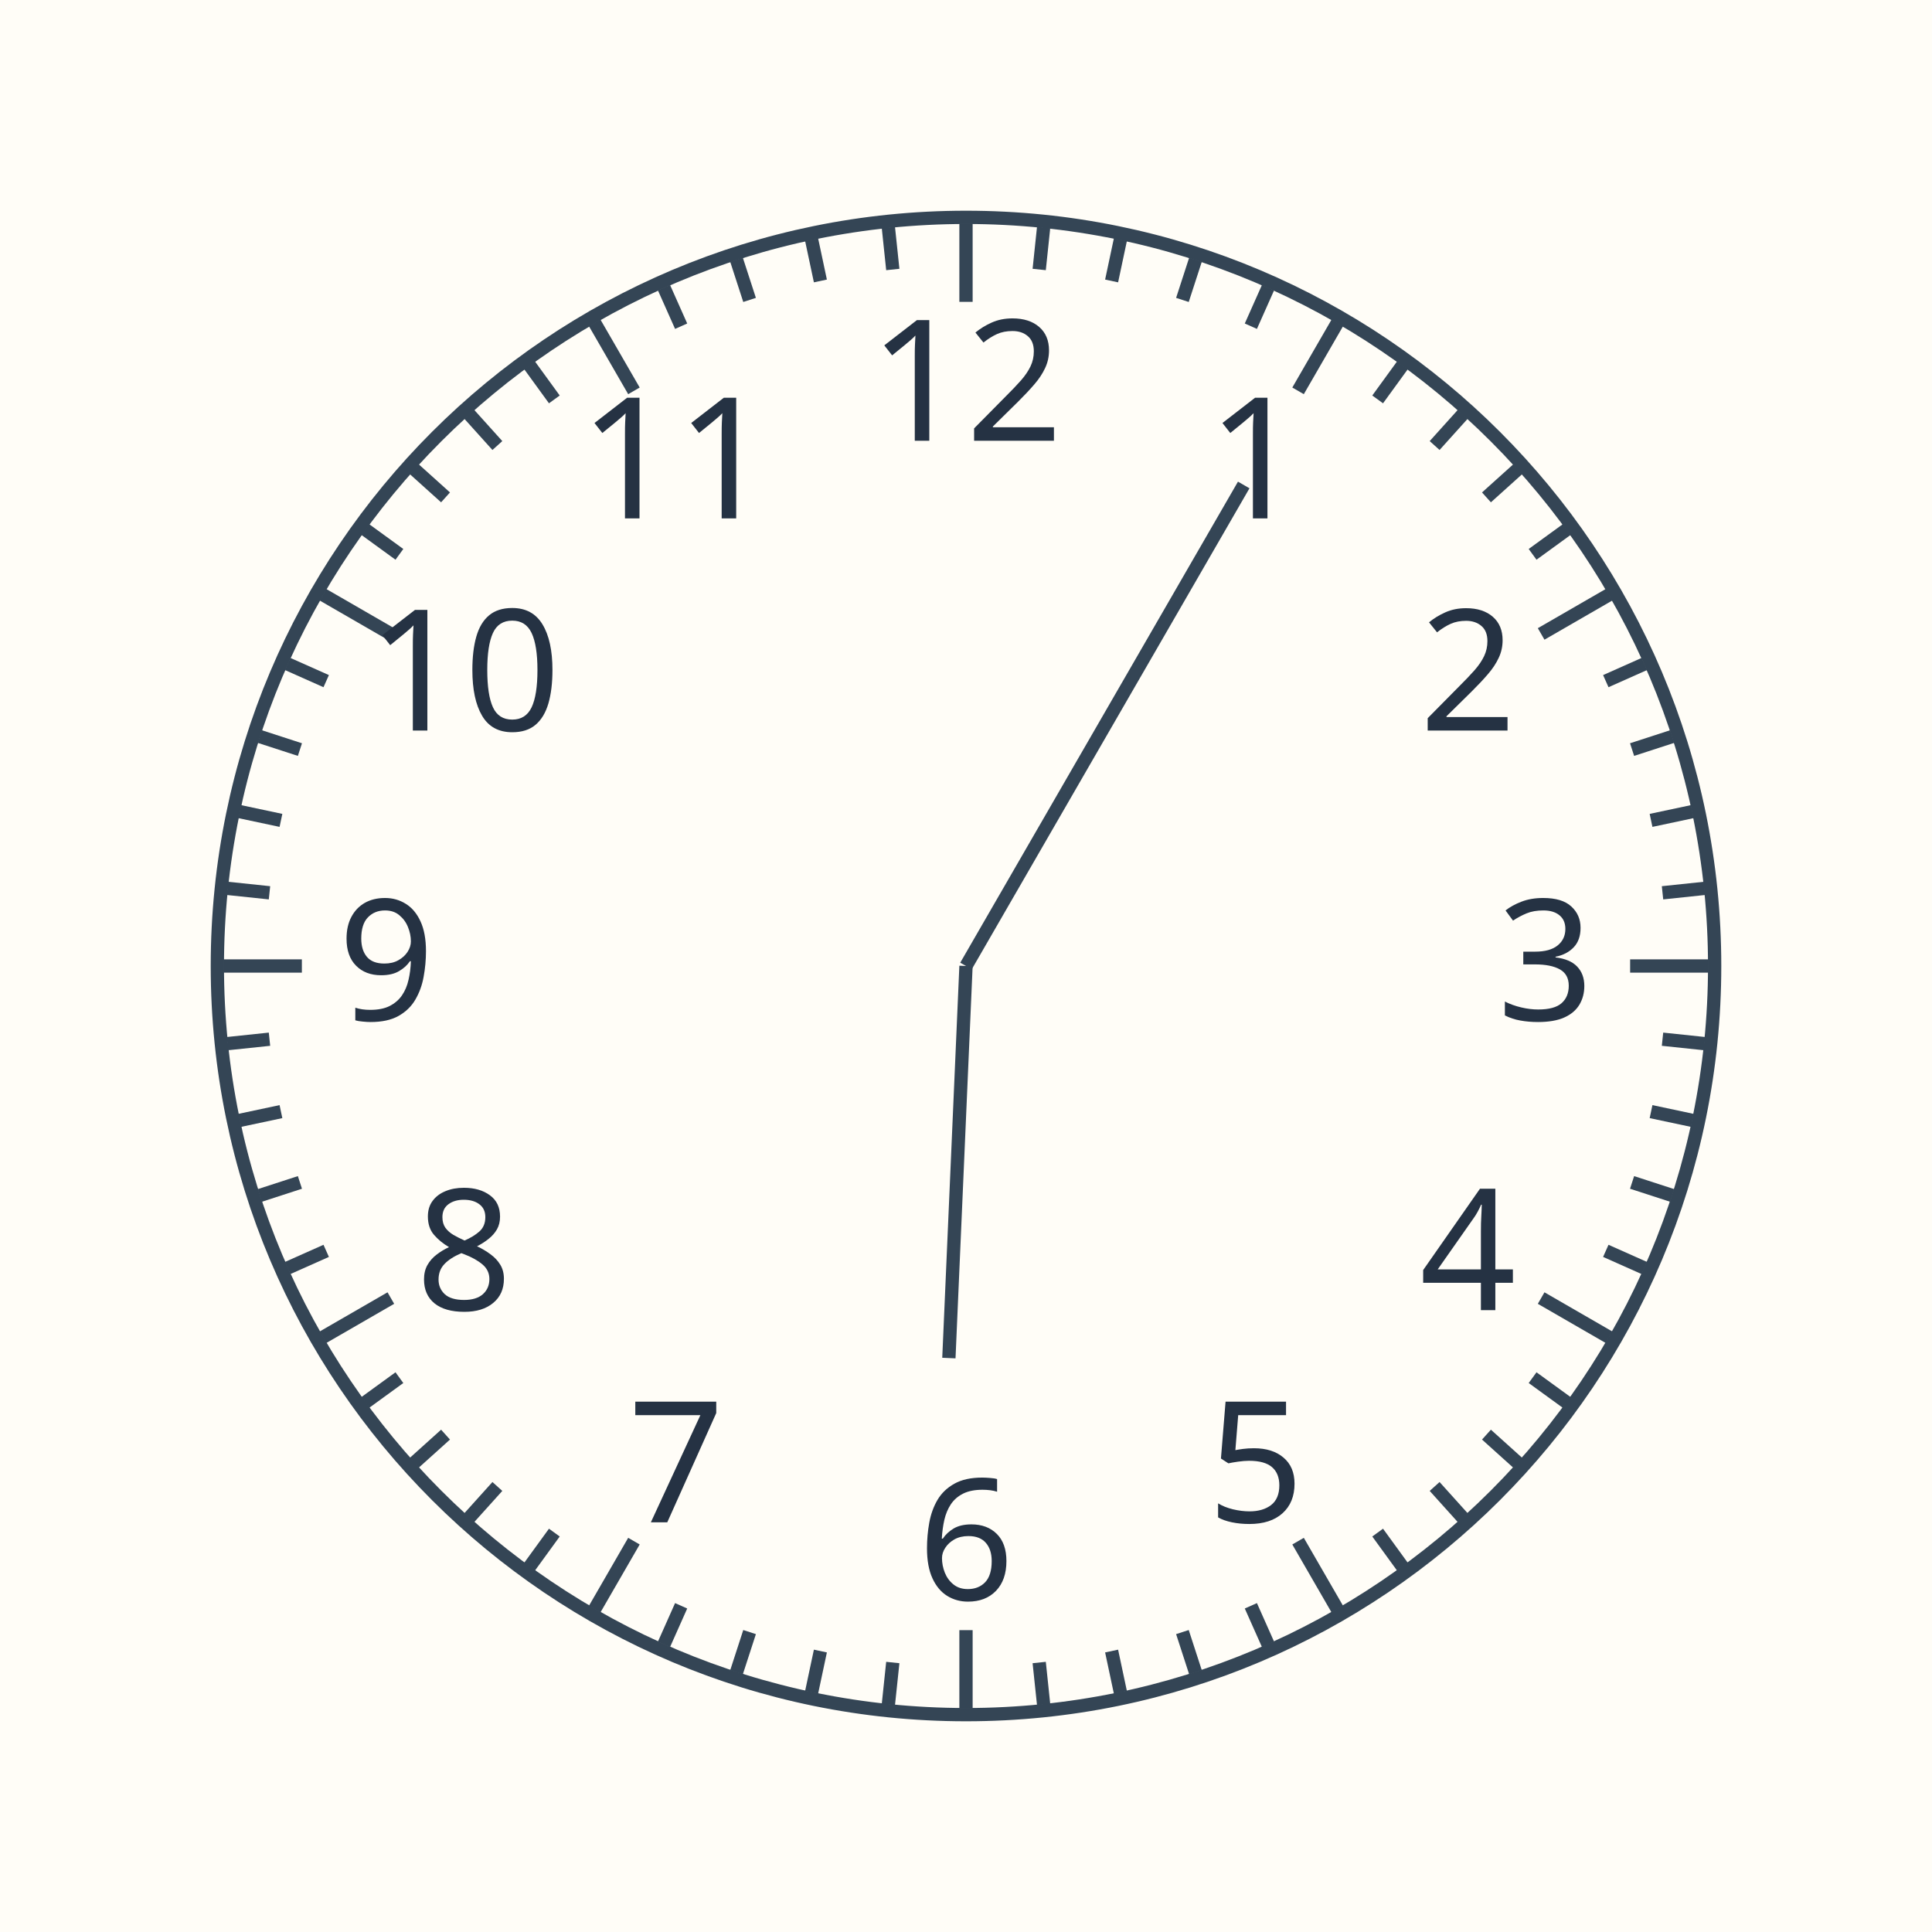
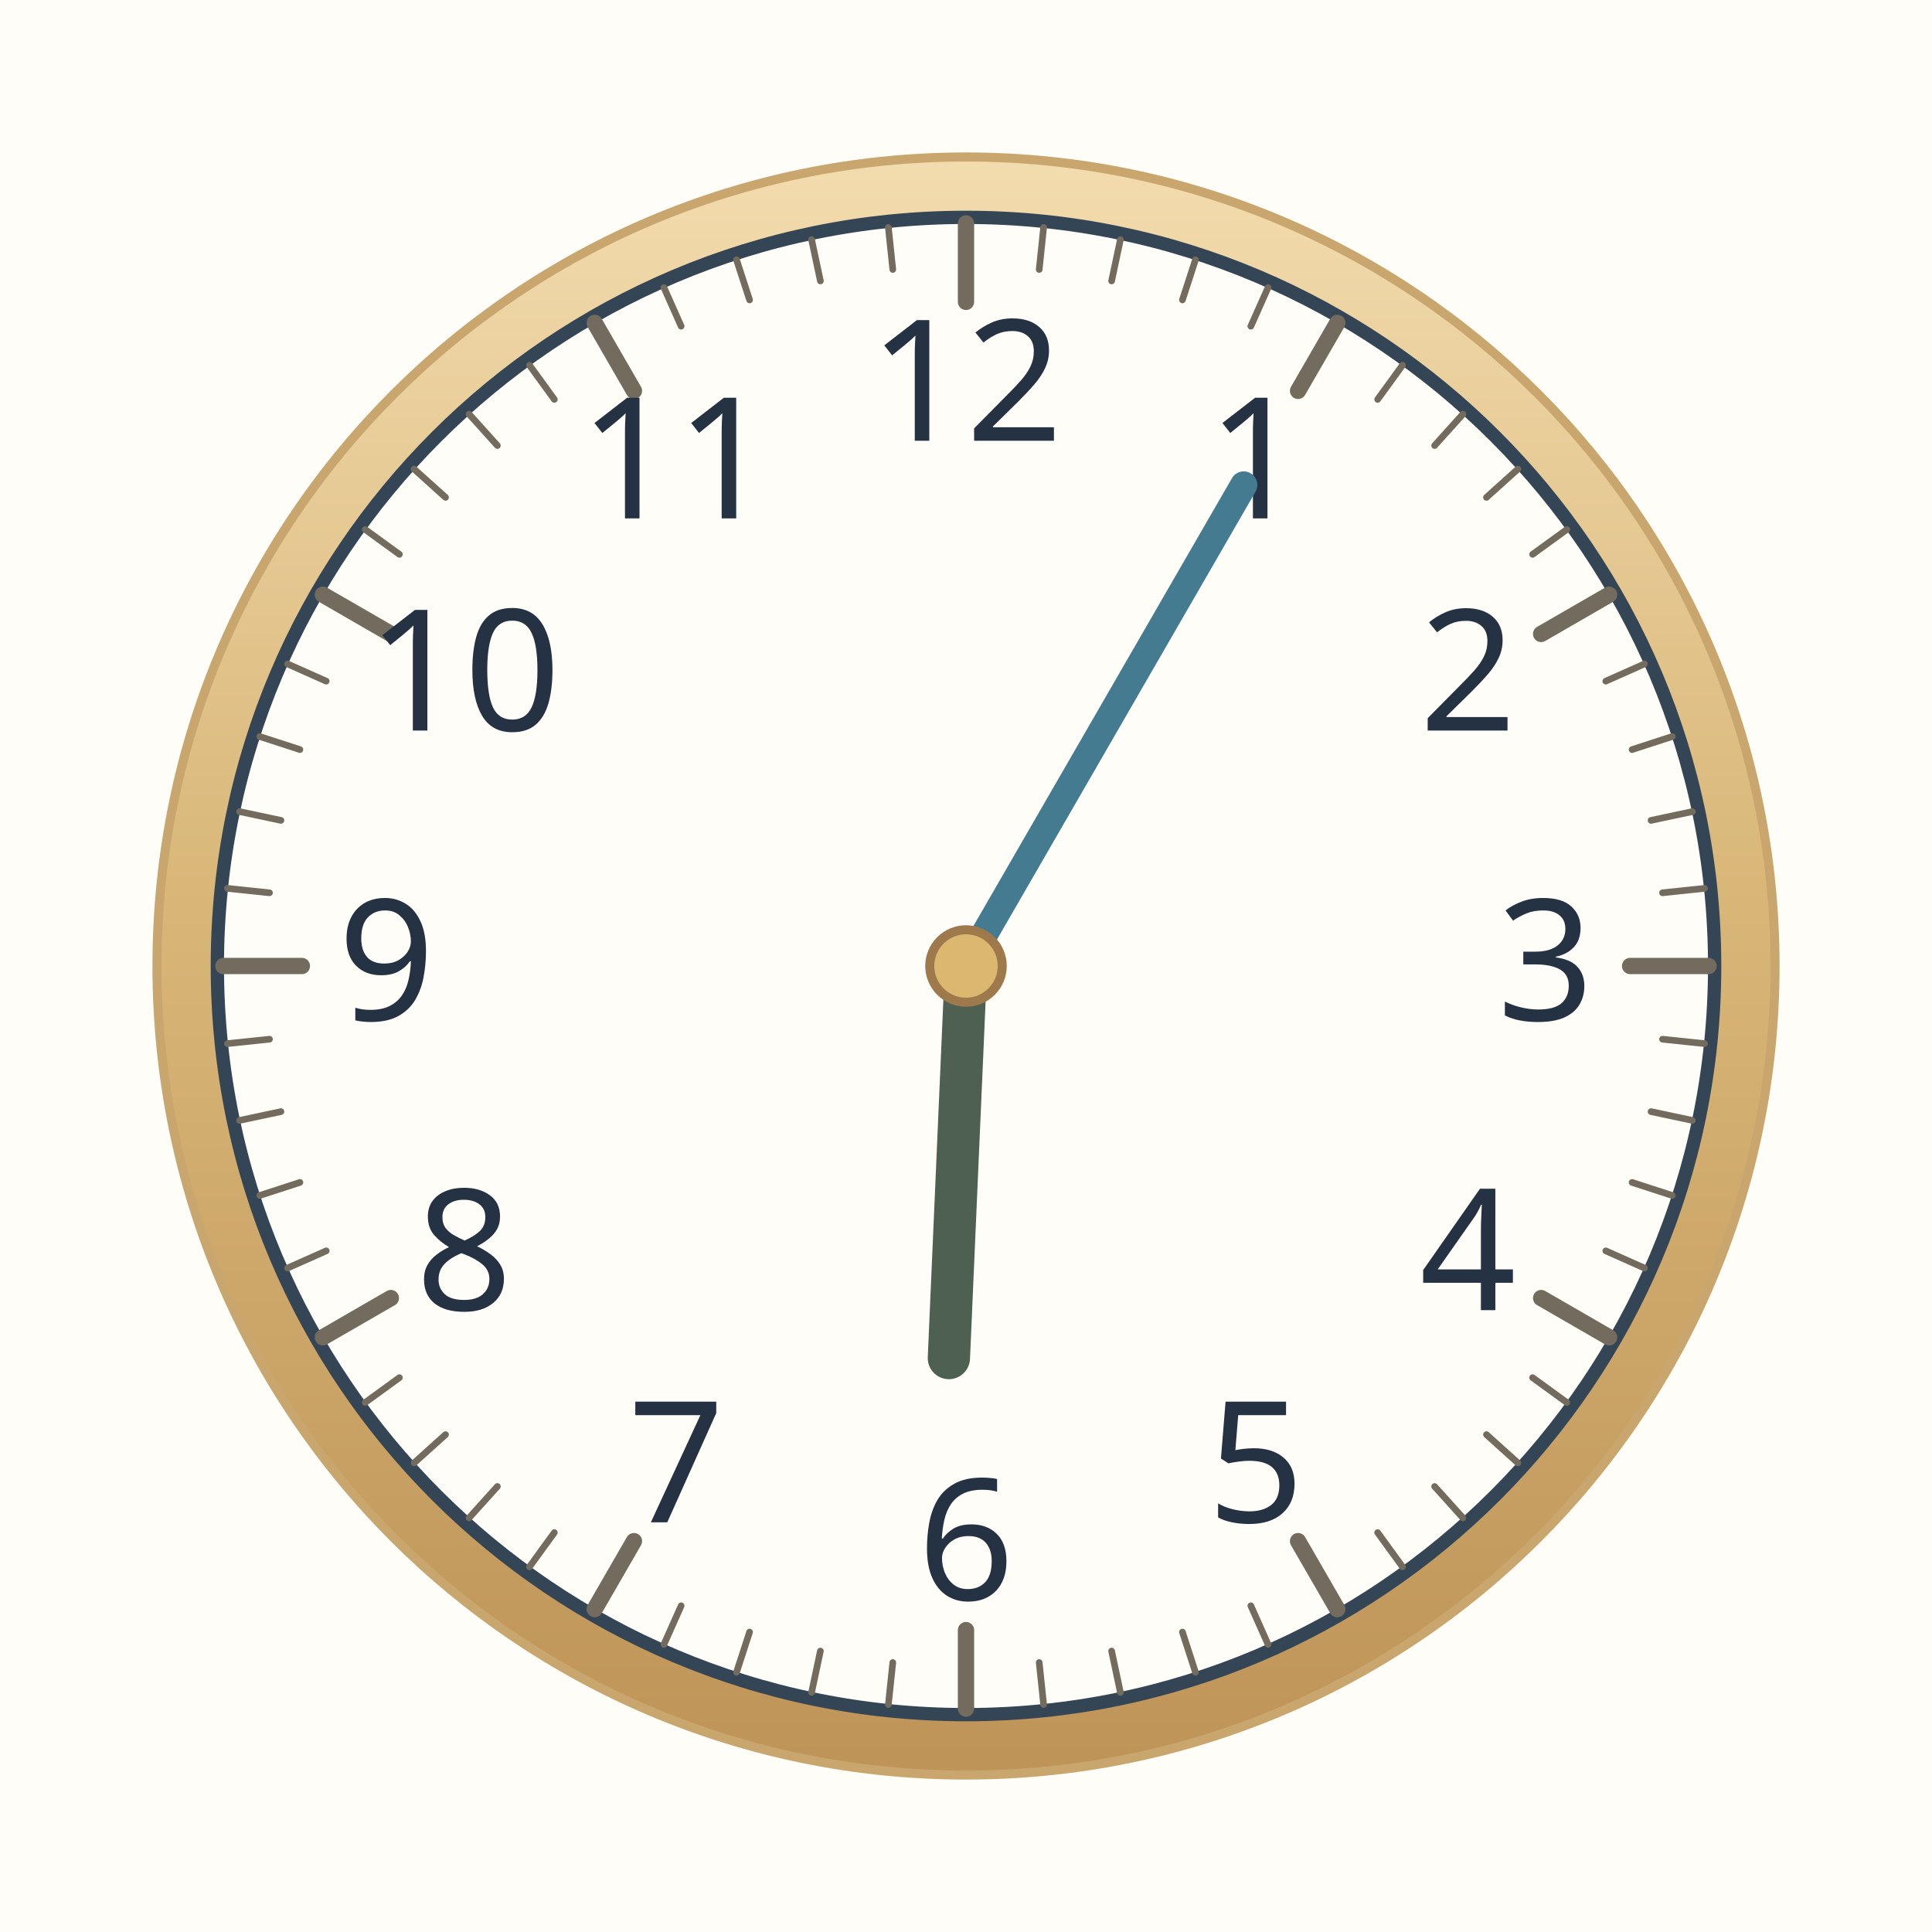
<svg xmlns="http://www.w3.org/2000/svg" width="320" height="320" viewBox="0 0 320 320">
  <rect width="100%" height="100%" fill="#fffdf7" />
+   <defs>
+     <linearGradient id="clock-rim" x2="0" y2="1">
+       <stop stop-color="#f3dcaf" />
+       <stop offset=".45" stop-color="#d9b779" />
+       <stop offset="1" stop-color="#be9357" />
+     </linearGradient>
+   </defs>
+   <circle cx="160" cy="160" r="134" fill="url(#clock-rim)" stroke="#c9a66d" stroke-width="1.5" />
  <circle cx="160" cy="160" r="124" fill="#fffdf7" stroke="#344555" stroke-width="2.2" stroke-linejoin="round" />
-   <line x1="160" y1="50" x2="160" y2="37" stroke="#344555" stroke-width="2.2" stroke-linejoin="round" />
-   <line x1="172.125" y1="44.636" x2="172.857" y2="37.674" stroke="#344555" stroke-width="2.2" stroke-linejoin="round" />
-   <line x1="184.118" y1="46.535" x2="185.573" y2="39.688" stroke="#344555" stroke-width="2.2" stroke-linejoin="round" />
-   <line x1="195.846" y1="49.677" x2="198.009" y2="43.02" stroke="#344555" stroke-width="2.2" stroke-linejoin="round" />
-   <line x1="207.181" y1="54.029" x2="210.029" y2="47.634" stroke="#344555" stroke-width="2.2" stroke-linejoin="round" />
-   <line x1="215" y1="64.737" x2="221.5" y2="53.479" stroke="#344555" stroke-width="2.2" stroke-linejoin="round" />
-   <line x1="228.183" y1="66.154" x2="232.298" y2="60.491" stroke="#344555" stroke-width="2.2" stroke-linejoin="round" />
-   <line x1="237.619" y1="73.795" x2="242.303" y2="68.593" stroke="#344555" stroke-width="2.2" stroke-linejoin="round" />
-   <line x1="246.205" y1="82.381" x2="251.407" y2="77.697" stroke="#344555" stroke-width="2.2" stroke-linejoin="round" />
-   <line x1="253.846" y1="91.817" x2="259.509" y2="87.702" stroke="#344555" stroke-width="2.2" stroke-linejoin="round" />
-   <line x1="255.263" y1="105" x2="266.521" y2="98.5" stroke="#344555" stroke-width="2.2" stroke-linejoin="round" />
-   <line x1="265.971" y1="112.819" x2="272.366" y2="109.971" stroke="#344555" stroke-width="2.2" stroke-linejoin="round" />
-   <line x1="270.323" y1="124.154" x2="276.98" y2="121.991" stroke="#344555" stroke-width="2.2" stroke-linejoin="round" />
-   <line x1="273.465" y1="135.882" x2="280.312" y2="134.427" stroke="#344555" stroke-width="2.2" stroke-linejoin="round" />
-   <line x1="275.365" y1="147.875" x2="282.326" y2="147.143" stroke="#344555" stroke-width="2.2" stroke-linejoin="round" />
-   <line x1="270" y1="160" x2="283" y2="160" stroke="#344555" stroke-width="2.2" stroke-linejoin="round" />
-   <line x1="275.365" y1="172.125" x2="282.326" y2="172.857" stroke="#344555" stroke-width="2.2" stroke-linejoin="round" />
-   <line x1="273.465" y1="184.118" x2="280.312" y2="185.573" stroke="#344555" stroke-width="2.2" stroke-linejoin="round" />
-   <line x1="270.323" y1="195.846" x2="276.98" y2="198.009" stroke="#344555" stroke-width="2.2" stroke-linejoin="round" />
-   <line x1="265.971" y1="207.181" x2="272.366" y2="210.029" stroke="#344555" stroke-width="2.2" stroke-linejoin="round" />
-   <line x1="255.263" y1="215" x2="266.521" y2="221.5" stroke="#344555" stroke-width="2.2" stroke-linejoin="round" />
-   <line x1="253.846" y1="228.183" x2="259.509" y2="232.298" stroke="#344555" stroke-width="2.2" stroke-linejoin="round" />
-   <line x1="246.205" y1="237.619" x2="251.407" y2="242.303" stroke="#344555" stroke-width="2.2" stroke-linejoin="round" />
-   <line x1="237.619" y1="246.205" x2="242.303" y2="251.407" stroke="#344555" stroke-width="2.2" stroke-linejoin="round" />
-   <line x1="228.183" y1="253.846" x2="232.298" y2="259.509" stroke="#344555" stroke-width="2.2" stroke-linejoin="round" />
-   <line x1="215" y1="255.263" x2="221.5" y2="266.521" stroke="#344555" stroke-width="2.2" stroke-linejoin="round" />
-   <line x1="207.181" y1="265.971" x2="210.029" y2="272.366" stroke="#344555" stroke-width="2.2" stroke-linejoin="round" />
-   <line x1="195.846" y1="270.323" x2="198.009" y2="276.98" stroke="#344555" stroke-width="2.2" stroke-linejoin="round" />
-   <line x1="184.118" y1="273.465" x2="185.573" y2="280.312" stroke="#344555" stroke-width="2.2" stroke-linejoin="round" />
-   <line x1="172.125" y1="275.365" x2="172.857" y2="282.326" stroke="#344555" stroke-width="2.2" stroke-linejoin="round" />
-   <line x1="160" y1="270" x2="160" y2="283" stroke="#344555" stroke-width="2.2" stroke-linejoin="round" />
-   <line x1="147.875" y1="275.365" x2="147.143" y2="282.326" stroke="#344555" stroke-width="2.2" stroke-linejoin="round" />
-   <line x1="135.882" y1="273.465" x2="134.427" y2="280.312" stroke="#344555" stroke-width="2.2" stroke-linejoin="round" />
-   <line x1="124.154" y1="270.323" x2="121.991" y2="276.98" stroke="#344555" stroke-width="2.2" stroke-linejoin="round" />
-   <line x1="112.819" y1="265.971" x2="109.971" y2="272.366" stroke="#344555" stroke-width="2.2" stroke-linejoin="round" />
-   <line x1="105" y1="255.263" x2="98.5" y2="266.521" stroke="#344555" stroke-width="2.2" stroke-linejoin="round" />
-   <line x1="91.817" y1="253.846" x2="87.702" y2="259.509" stroke="#344555" stroke-width="2.2" stroke-linejoin="round" />
-   <line x1="82.381" y1="246.205" x2="77.697" y2="251.407" stroke="#344555" stroke-width="2.2" stroke-linejoin="round" />
-   <line x1="73.795" y1="237.619" x2="68.593" y2="242.303" stroke="#344555" stroke-width="2.2" stroke-linejoin="round" />
-   <line x1="66.154" y1="228.183" x2="60.491" y2="232.298" stroke="#344555" stroke-width="2.2" stroke-linejoin="round" />
-   <line x1="64.737" y1="215" x2="53.479" y2="221.5" stroke="#344555" stroke-width="2.2" stroke-linejoin="round" />
-   <line x1="54.029" y1="207.181" x2="47.634" y2="210.029" stroke="#344555" stroke-width="2.2" stroke-linejoin="round" />
-   <line x1="49.677" y1="195.846" x2="43.02" y2="198.009" stroke="#344555" stroke-width="2.2" stroke-linejoin="round" />
-   <line x1="46.535" y1="184.118" x2="39.688" y2="185.573" stroke="#344555" stroke-width="2.2" stroke-linejoin="round" />
-   <line x1="44.636" y1="172.125" x2="37.674" y2="172.857" stroke="#344555" stroke-width="2.2" stroke-linejoin="round" />
-   <line x1="50" y1="160" x2="37" y2="160" stroke="#344555" stroke-width="2.2" stroke-linejoin="round" />
-   <line x1="44.636" y1="147.875" x2="37.674" y2="147.143" stroke="#344555" stroke-width="2.2" stroke-linejoin="round" />
-   <line x1="46.535" y1="135.882" x2="39.688" y2="134.427" stroke="#344555" stroke-width="2.2" stroke-linejoin="round" />
-   <line x1="49.677" y1="124.154" x2="43.02" y2="121.991" stroke="#344555" stroke-width="2.2" stroke-linejoin="round" />
-   <line x1="54.029" y1="112.819" x2="47.634" y2="109.971" stroke="#344555" stroke-width="2.2" stroke-linejoin="round" />
-   <line x1="64.737" y1="105" x2="53.479" y2="98.5" stroke="#344555" stroke-width="2.2" stroke-linejoin="round" />
-   <line x1="66.154" y1="91.817" x2="60.491" y2="87.702" stroke="#344555" stroke-width="2.2" stroke-linejoin="round" />
-   <line x1="73.795" y1="82.381" x2="68.593" y2="77.697" stroke="#344555" stroke-width="2.2" stroke-linejoin="round" />
-   <line x1="82.381" y1="73.795" x2="77.697" y2="68.593" stroke="#344555" stroke-width="2.2" stroke-linejoin="round" />
-   <line x1="91.817" y1="66.154" x2="87.702" y2="60.491" stroke="#344555" stroke-width="2.2" stroke-linejoin="round" />
-   <line x1="105" y1="64.737" x2="98.5" y2="53.479" stroke="#344555" stroke-width="2.2" stroke-linejoin="round" />
-   <line x1="112.819" y1="54.029" x2="109.971" y2="47.634" stroke="#344555" stroke-width="2.2" stroke-linejoin="round" />
-   <line x1="124.154" y1="49.677" x2="121.991" y2="43.02" stroke="#344555" stroke-width="2.2" stroke-linejoin="round" />
-   <line x1="135.882" y1="46.535" x2="134.427" y2="39.688" stroke="#344555" stroke-width="2.2" stroke-linejoin="round" />
-   <line x1="147.875" y1="44.636" x2="147.143" y2="37.674" stroke="#344555" stroke-width="2.2" stroke-linejoin="round" />
+   <line data-role="clock-tick" x1="160" y1="50" x2="160" y2="37" stroke="#736b5d" stroke-width="2.7" stroke-linecap="round" />
+   <line data-role="clock-tick" x1="172.125" y1="44.636" x2="172.857" y2="37.674" stroke="#736b5d" stroke-width="1.1" stroke-linecap="round" />
+   <line data-role="clock-tick" x1="184.118" y1="46.535" x2="185.573" y2="39.688" stroke="#736b5d" stroke-width="1.1" stroke-linecap="round" />
+   <line data-role="clock-tick" x1="195.846" y1="49.677" x2="198.009" y2="43.02" stroke="#736b5d" stroke-width="1.1" stroke-linecap="round" />
+   <line data-role="clock-tick" x1="207.181" y1="54.029" x2="210.029" y2="47.634" stroke="#736b5d" stroke-width="1.1" stroke-linecap="round" />
+   <line data-role="clock-tick" x1="215" y1="64.737" x2="221.5" y2="53.479" stroke="#736b5d" stroke-width="2.7" stroke-linecap="round" />
+   <line data-role="clock-tick" x1="228.183" y1="66.154" x2="232.298" y2="60.491" stroke="#736b5d" stroke-width="1.1" stroke-linecap="round" />
+   <line data-role="clock-tick" x1="237.619" y1="73.795" x2="242.303" y2="68.593" stroke="#736b5d" stroke-width="1.1" stroke-linecap="round" />
+   <line data-role="clock-tick" x1="246.205" y1="82.381" x2="251.407" y2="77.697" stroke="#736b5d" stroke-width="1.1" stroke-linecap="round" />
+   <line data-role="clock-tick" x1="253.846" y1="91.817" x2="259.509" y2="87.702" stroke="#736b5d" stroke-width="1.1" stroke-linecap="round" />
+   <line data-role="clock-tick" x1="255.263" y1="105" x2="266.521" y2="98.5" stroke="#736b5d" stroke-width="2.7" stroke-linecap="round" />
+   <line data-role="clock-tick" x1="265.971" y1="112.819" x2="272.366" y2="109.971" stroke="#736b5d" stroke-width="1.1" stroke-linecap="round" />
+   <line data-role="clock-tick" x1="270.323" y1="124.154" x2="276.98" y2="121.991" stroke="#736b5d" stroke-width="1.1" stroke-linecap="round" />
+   <line data-role="clock-tick" x1="273.465" y1="135.882" x2="280.312" y2="134.427" stroke="#736b5d" stroke-width="1.1" stroke-linecap="round" />
+   <line data-role="clock-tick" x1="275.365" y1="147.875" x2="282.326" y2="147.143" stroke="#736b5d" stroke-width="1.1" stroke-linecap="round" />
+   <line data-role="clock-tick" x1="270" y1="160" x2="283" y2="160" stroke="#736b5d" stroke-width="2.7" stroke-linecap="round" />
+   <line data-role="clock-tick" x1="275.365" y1="172.125" x2="282.326" y2="172.857" stroke="#736b5d" stroke-width="1.1" stroke-linecap="round" />
+   <line data-role="clock-tick" x1="273.465" y1="184.118" x2="280.312" y2="185.573" stroke="#736b5d" stroke-width="1.1" stroke-linecap="round" />
+   <line data-role="clock-tick" x1="270.323" y1="195.846" x2="276.98" y2="198.009" stroke="#736b5d" stroke-width="1.1" stroke-linecap="round" />
+   <line data-role="clock-tick" x1="265.971" y1="207.181" x2="272.366" y2="210.029" stroke="#736b5d" stroke-width="1.1" stroke-linecap="round" />
+   <line data-role="clock-tick" x1="255.263" y1="215" x2="266.521" y2="221.5" stroke="#736b5d" stroke-width="2.7" stroke-linecap="round" />
+   <line data-role="clock-tick" x1="253.846" y1="228.183" x2="259.509" y2="232.298" stroke="#736b5d" stroke-width="1.1" stroke-linecap="round" />
+   <line data-role="clock-tick" x1="246.205" y1="237.619" x2="251.407" y2="242.303" stroke="#736b5d" stroke-width="1.1" stroke-linecap="round" />
+   <line data-role="clock-tick" x1="237.619" y1="246.205" x2="242.303" y2="251.407" stroke="#736b5d" stroke-width="1.1" stroke-linecap="round" />
+   <line data-role="clock-tick" x1="228.183" y1="253.846" x2="232.298" y2="259.509" stroke="#736b5d" stroke-width="1.1" stroke-linecap="round" />
+   <line data-role="clock-tick" x1="215" y1="255.263" x2="221.5" y2="266.521" stroke="#736b5d" stroke-width="2.7" stroke-linecap="round" />
+   <line data-role="clock-tick" x1="207.181" y1="265.971" x2="210.029" y2="272.366" stroke="#736b5d" stroke-width="1.1" stroke-linecap="round" />
+   <line data-role="clock-tick" x1="195.846" y1="270.323" x2="198.009" y2="276.98" stroke="#736b5d" stroke-width="1.1" stroke-linecap="round" />
+   <line data-role="clock-tick" x1="184.118" y1="273.465" x2="185.573" y2="280.312" stroke="#736b5d" stroke-width="1.1" stroke-linecap="round" />
+   <line data-role="clock-tick" x1="172.125" y1="275.365" x2="172.857" y2="282.326" stroke="#736b5d" stroke-width="1.1" stroke-linecap="round" />
+   <line data-role="clock-tick" x1="160" y1="270" x2="160" y2="283" stroke="#736b5d" stroke-width="2.7" stroke-linecap="round" />
+   <line data-role="clock-tick" x1="147.875" y1="275.365" x2="147.143" y2="282.326" stroke="#736b5d" stroke-width="1.1" stroke-linecap="round" />
+   <line data-role="clock-tick" x1="135.882" y1="273.465" x2="134.427" y2="280.312" stroke="#736b5d" stroke-width="1.1" stroke-linecap="round" />
+   <line data-role="clock-tick" x1="124.154" y1="270.323" x2="121.991" y2="276.98" stroke="#736b5d" stroke-width="1.1" stroke-linecap="round" />
+   <line data-role="clock-tick" x1="112.819" y1="265.971" x2="109.971" y2="272.366" stroke="#736b5d" stroke-width="1.1" stroke-linecap="round" />
+   <line data-role="clock-tick" x1="105" y1="255.263" x2="98.5" y2="266.521" stroke="#736b5d" stroke-width="2.7" stroke-linecap="round" />
+   <line data-role="clock-tick" x1="91.817" y1="253.846" x2="87.702" y2="259.509" stroke="#736b5d" stroke-width="1.1" stroke-linecap="round" />
+   <line data-role="clock-tick" x1="82.381" y1="246.205" x2="77.697" y2="251.407" stroke="#736b5d" stroke-width="1.1" stroke-linecap="round" />
+   <line data-role="clock-tick" x1="73.795" y1="237.619" x2="68.593" y2="242.303" stroke="#736b5d" stroke-width="1.1" stroke-linecap="round" />
+   <line data-role="clock-tick" x1="66.154" y1="228.183" x2="60.491" y2="232.298" stroke="#736b5d" stroke-width="1.1" stroke-linecap="round" />
+   <line data-role="clock-tick" x1="64.737" y1="215" x2="53.479" y2="221.5" stroke="#736b5d" stroke-width="2.7" stroke-linecap="round" />
+   <line data-role="clock-tick" x1="54.029" y1="207.181" x2="47.634" y2="210.029" stroke="#736b5d" stroke-width="1.1" stroke-linecap="round" />
+   <line data-role="clock-tick" x1="49.677" y1="195.846" x2="43.02" y2="198.009" stroke="#736b5d" stroke-width="1.1" stroke-linecap="round" />
+   <line data-role="clock-tick" x1="46.535" y1="184.118" x2="39.688" y2="185.573" stroke="#736b5d" stroke-width="1.1" stroke-linecap="round" />
+   <line data-role="clock-tick" x1="44.636" y1="172.125" x2="37.674" y2="172.857" stroke="#736b5d" stroke-width="1.1" stroke-linecap="round" />
+   <line data-role="clock-tick" x1="50" y1="160" x2="37" y2="160" stroke="#736b5d" stroke-width="2.7" stroke-linecap="round" />
+   <line data-role="clock-tick" x1="44.636" y1="147.875" x2="37.674" y2="147.143" stroke="#736b5d" stroke-width="1.1" stroke-linecap="round" />
+   <line data-role="clock-tick" x1="46.535" y1="135.882" x2="39.688" y2="134.427" stroke="#736b5d" stroke-width="1.1" stroke-linecap="round" />
+   <line data-role="clock-tick" x1="49.677" y1="124.154" x2="43.02" y2="121.991" stroke="#736b5d" stroke-width="1.1" stroke-linecap="round" />
+   <line data-role="clock-tick" x1="54.029" y1="112.819" x2="47.634" y2="109.971" stroke="#736b5d" stroke-width="1.1" stroke-linecap="round" />
+   <line data-role="clock-tick" x1="64.737" y1="105" x2="53.479" y2="98.5" stroke="#736b5d" stroke-width="2.7" stroke-linecap="round" />
+   <line data-role="clock-tick" x1="66.154" y1="91.817" x2="60.491" y2="87.702" stroke="#736b5d" stroke-width="1.1" stroke-linecap="round" />
+   <line data-role="clock-tick" x1="73.795" y1="82.381" x2="68.593" y2="77.697" stroke="#736b5d" stroke-width="1.1" stroke-linecap="round" />
+   <line data-role="clock-tick" x1="82.381" y1="73.795" x2="77.697" y2="68.593" stroke="#736b5d" stroke-width="1.1" stroke-linecap="round" />
+   <line data-role="clock-tick" x1="91.817" y1="66.154" x2="87.702" y2="60.491" stroke="#736b5d" stroke-width="1.1" stroke-linecap="round" />
+   <line data-role="clock-tick" x1="105" y1="64.737" x2="98.5" y2="53.479" stroke="#736b5d" stroke-width="2.7" stroke-linecap="round" />
+   <line data-role="clock-tick" x1="112.819" y1="54.029" x2="109.971" y2="47.634" stroke="#736b5d" stroke-width="1.1" stroke-linecap="round" />
+   <line data-role="clock-tick" x1="124.154" y1="49.677" x2="121.991" y2="43.02" stroke="#736b5d" stroke-width="1.1" stroke-linecap="round" />
+   <line data-role="clock-tick" x1="135.882" y1="46.535" x2="134.427" y2="39.688" stroke="#736b5d" stroke-width="1.1" stroke-linecap="round" />
+   <line data-role="clock-tick" x1="147.875" y1="44.636" x2="147.143" y2="37.674" stroke="#736b5d" stroke-width="1.1" stroke-linecap="round" />
  <text x="208" y="85.862" font-family="PingFang SC,Heiti SC,sans-serif" font-size="28" fill="#253243" text-anchor="middle">1</text>
  <text x="243.138" y="121" font-family="PingFang SC,Heiti SC,sans-serif" font-size="28" fill="#253243" text-anchor="middle">2</text>
  <text x="256" y="169" font-family="PingFang SC,Heiti SC,sans-serif" font-size="28" fill="#253243" text-anchor="middle">3</text>
  <text x="243.138" y="217" font-family="PingFang SC,Heiti SC,sans-serif" font-size="28" fill="#253243" text-anchor="middle">4</text>
  <text x="208" y="252.138" font-family="PingFang SC,Heiti SC,sans-serif" font-size="28" fill="#253243" text-anchor="middle">5</text>
  <text x="160" y="265" font-family="PingFang SC,Heiti SC,sans-serif" font-size="28" fill="#253243" text-anchor="middle">6</text>
  <text x="112" y="252.138" font-family="PingFang SC,Heiti SC,sans-serif" font-size="28" fill="#253243" text-anchor="middle">7</text>
  <text x="76.862" y="217" font-family="PingFang SC,Heiti SC,sans-serif" font-size="28" fill="#253243" text-anchor="middle">8</text>
  <text x="64" y="169" font-family="PingFang SC,Heiti SC,sans-serif" font-size="28" fill="#253243" text-anchor="middle">9</text>
  <text x="76.862" y="121" font-family="PingFang SC,Heiti SC,sans-serif" font-size="28" fill="#253243" text-anchor="middle">10</text>
  <text x="112" y="85.862" font-family="PingFang SC,Heiti SC,sans-serif" font-size="28" fill="#253243" text-anchor="middle">11</text>
  <text x="160" y="73" font-family="PingFang SC,Heiti SC,sans-serif" font-size="28" fill="#253243" text-anchor="middle">12</text>
-   <line x1="160" y1="160" x2="157.165" y2="224.938" stroke="#344555" stroke-width="2.2" stroke-linejoin="round" />
-   <line x1="160" y1="160" x2="206" y2="80.326" stroke="#344555" stroke-width="2.2" stroke-linejoin="round" />
+   <line data-role="clock-hand" x1="160" y1="160" x2="157.165" y2="224.938" stroke="#4d6052" stroke-width="7" stroke-linecap="round" />
+   <line data-role="clock-hand" x1="160" y1="160" x2="206" y2="80.326" stroke="#447b91" stroke-width="4.5" stroke-linecap="round" />
+   <circle cx="160" cy="160" r="6" fill="#dbb770" stroke="#9d794b" stroke-width="1.5" />
</svg>
